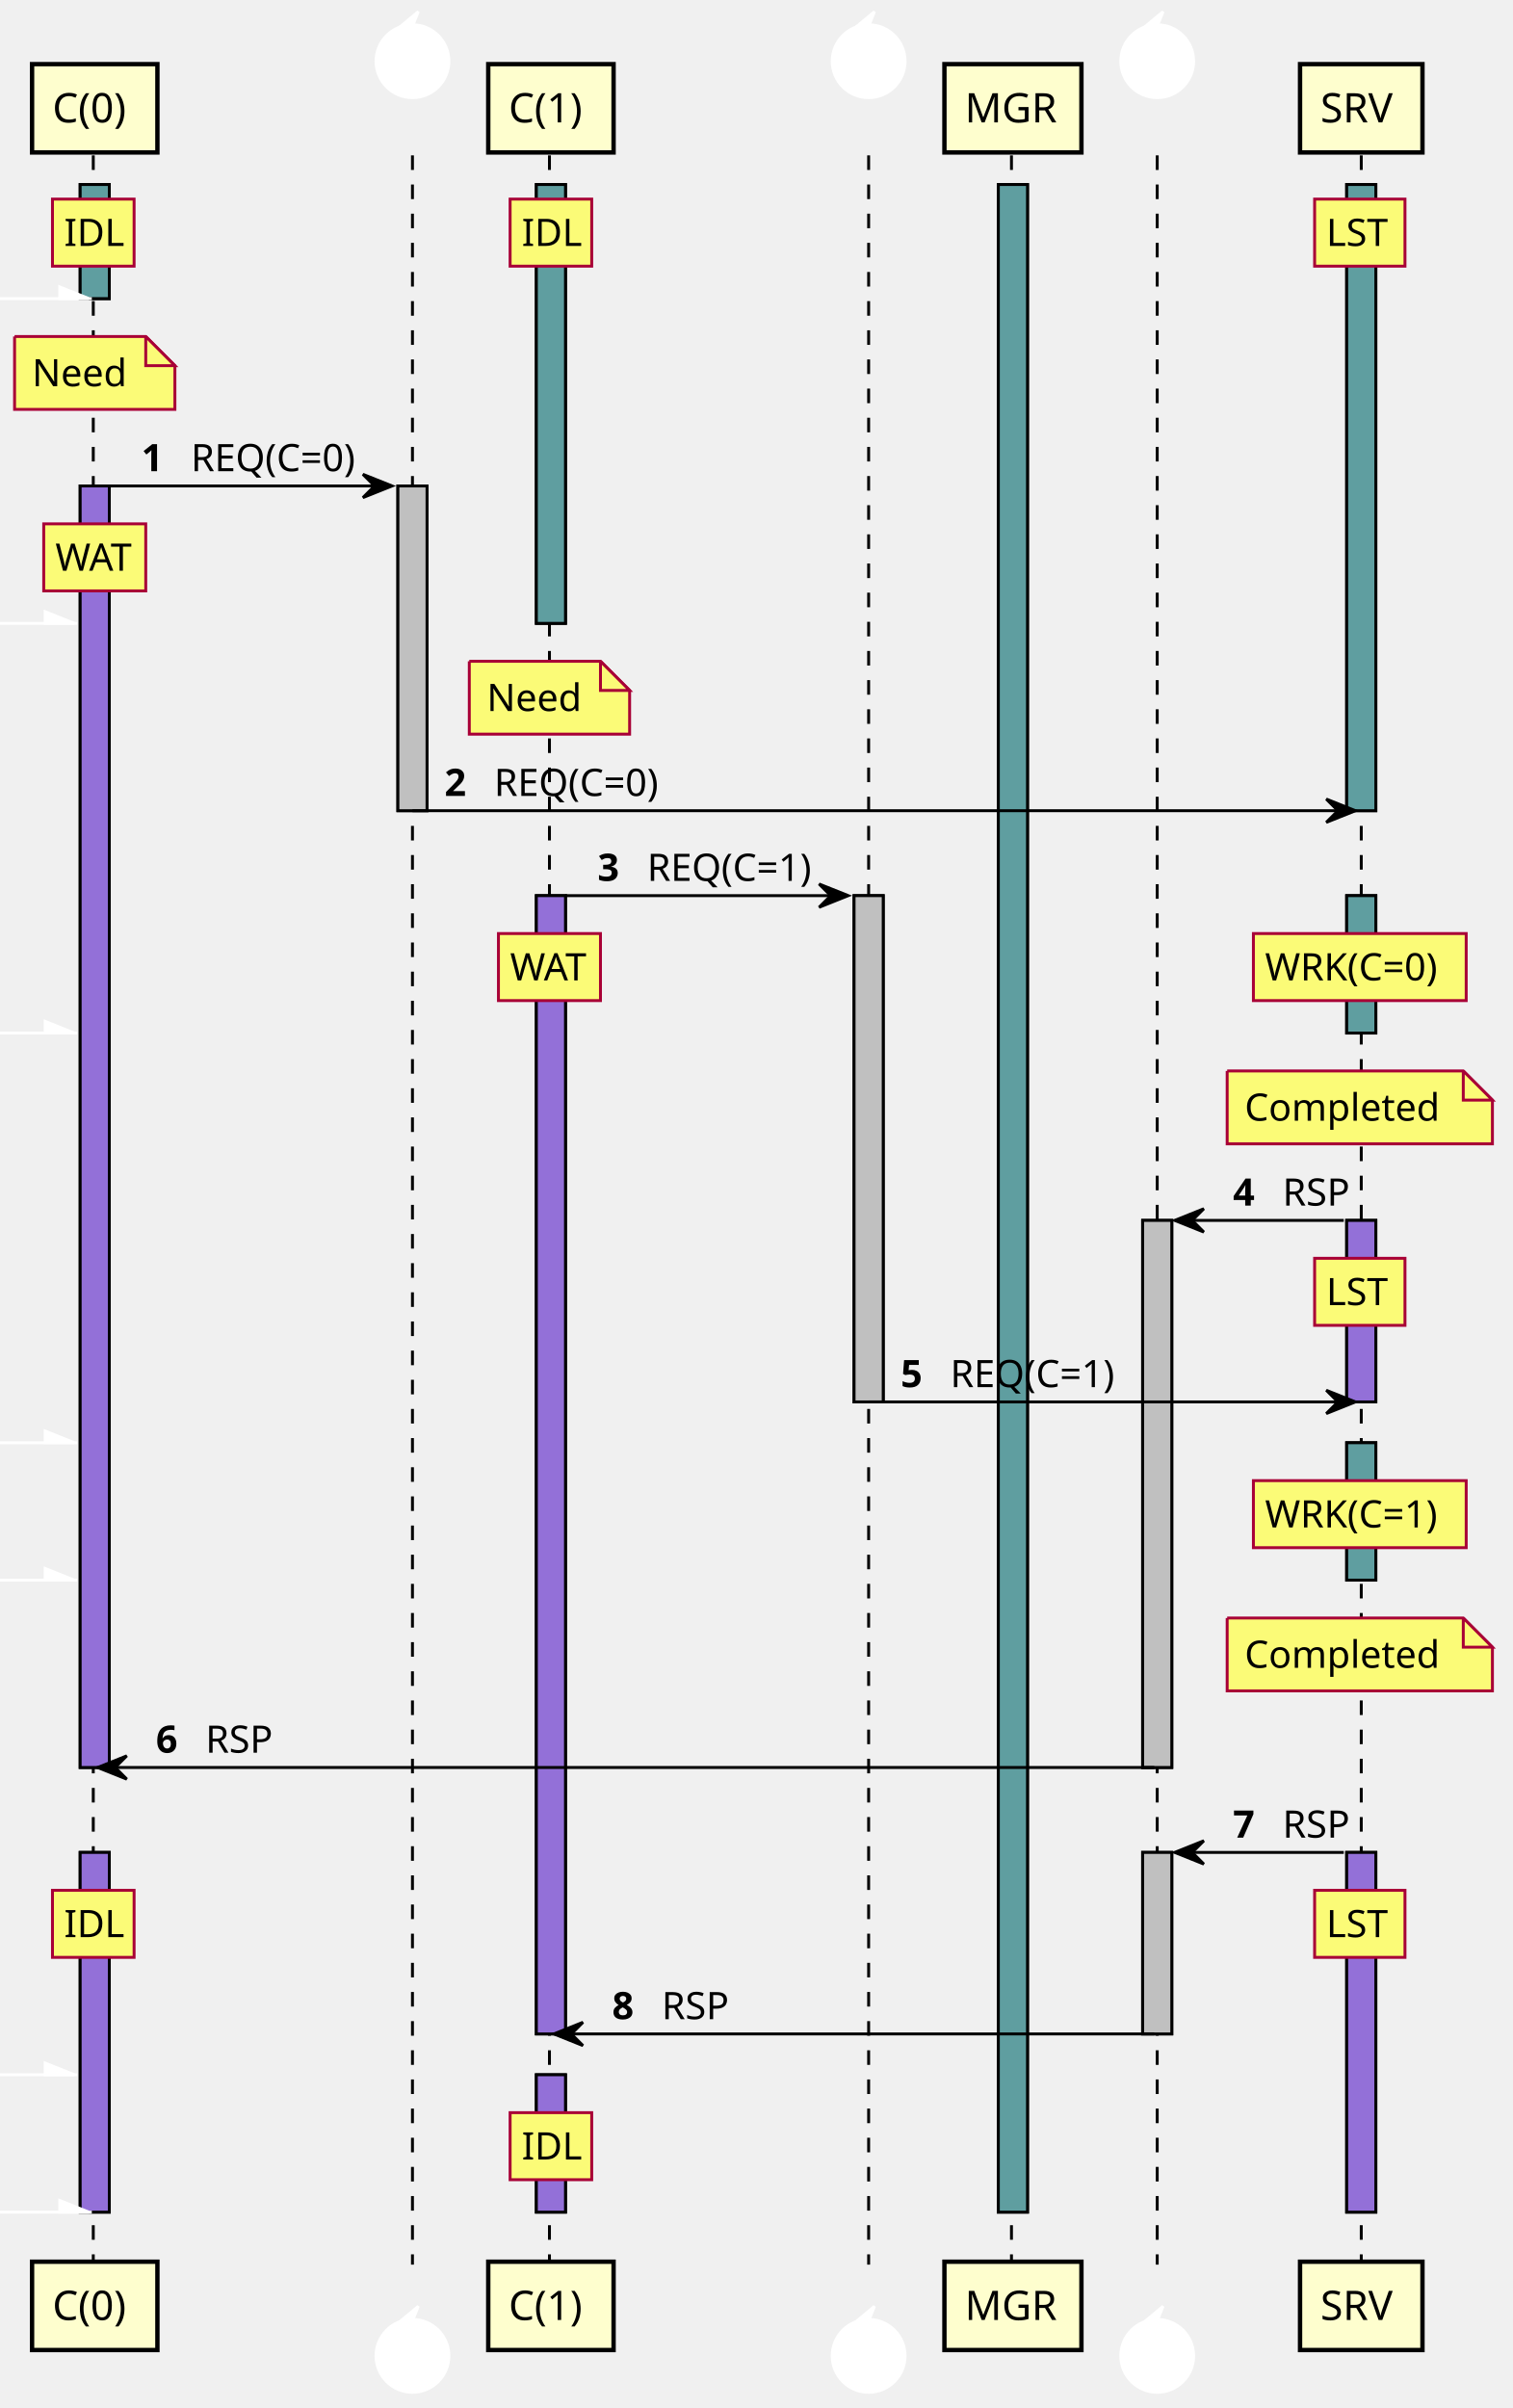
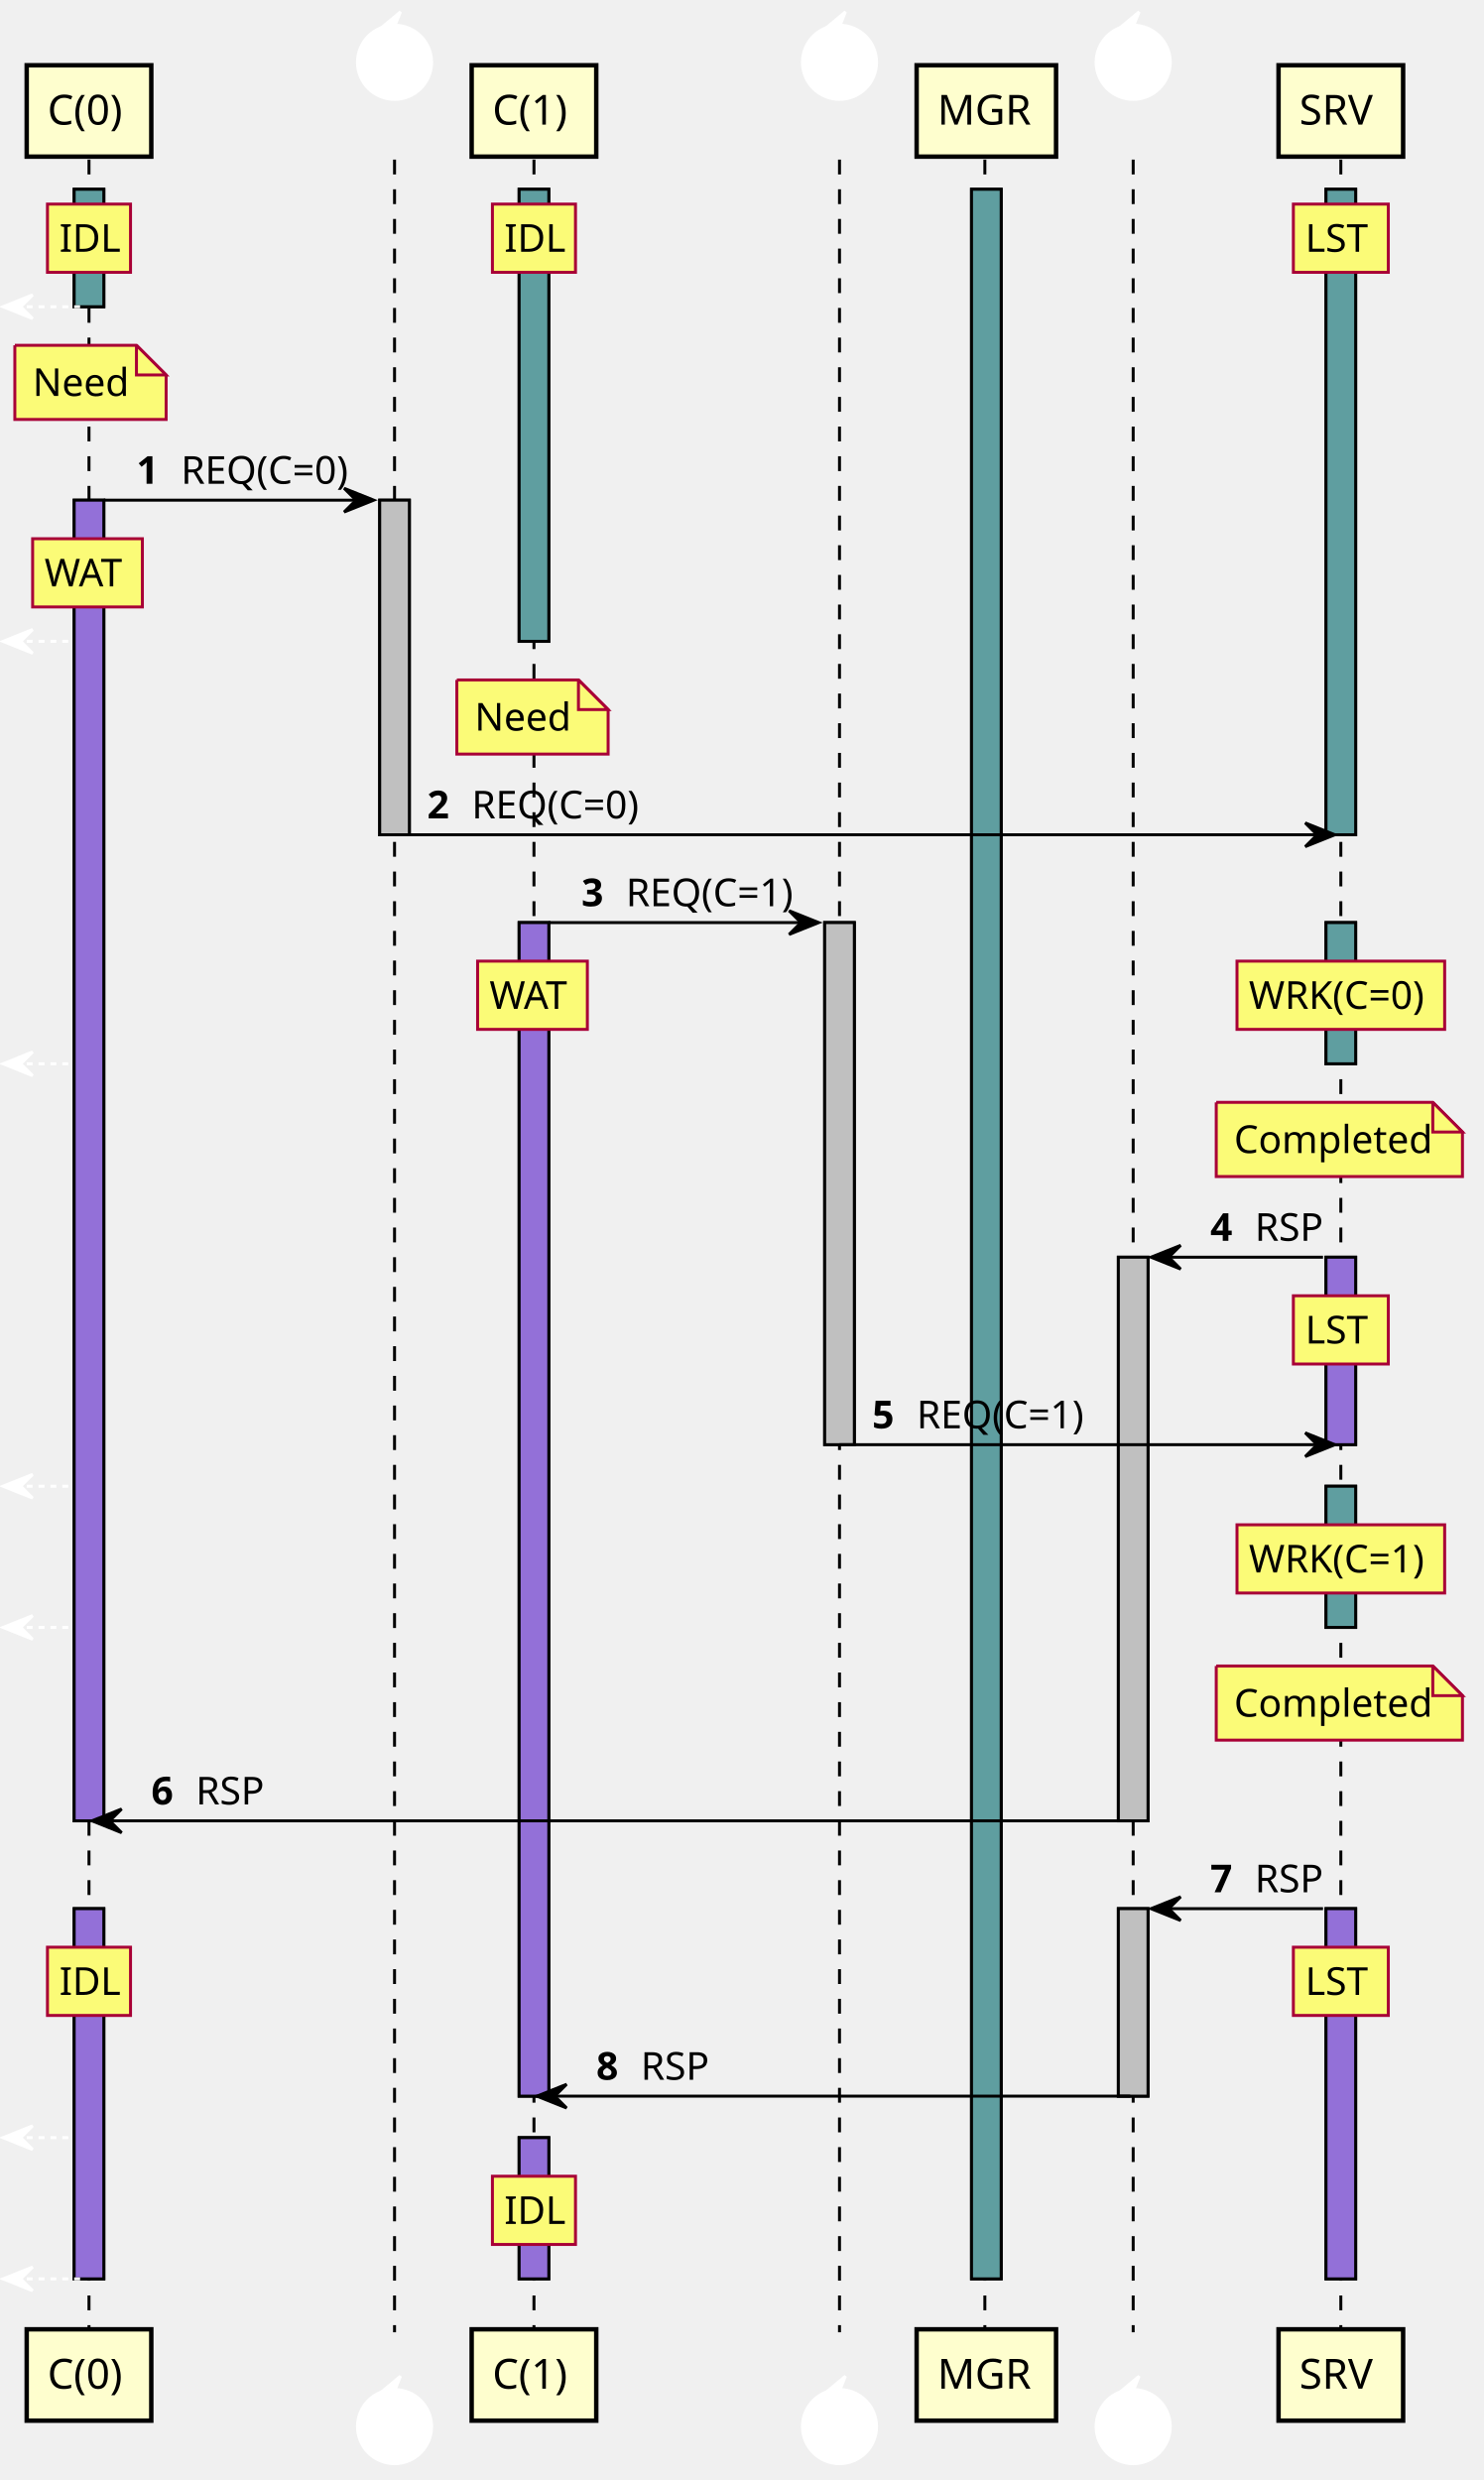
- <svg xmlns="http://www.w3.org/2000/svg" contentScriptType="application/ecmascript" contentStyleType="text/css" height="826px" preserveAspectRatio="none" style="width:519px;height:826px;" version="1.1" viewBox="0 0 519 826" width="519px" zoomAndPan="magnify">
+ <svg xmlns="http://www.w3.org/2000/svg" contentScriptType="application/ecmascript" contentStyleType="text/css" height="836px" preserveAspectRatio="none" style="width:500px;height:836px;" version="1.1" viewBox="0 0 500 836" width="500px" zoomAndPan="magnify">
  <defs />
  <g>
-     <rect fill="#5F9EA0" height="39.133" style="stroke:#000000;stroke-width:1.0;" width="10" x="27.5" y="63.297" />
-     <rect fill="#9370D8" height="439.594" style="stroke:#000000;stroke-width:1.0;" width="10" x="27.5" y="166.695" />
-     <rect fill="#9370D8" height="123.398" style="stroke:#000000;stroke-width:1.0;" width="10" x="27.5" y="635.422" />
-     <rect fill="#C0C0C0" height="111.398" style="stroke:#000000;stroke-width:1.0;" width="10" x="136.5" y="166.695" />
-     <rect fill="#5F9EA0" height="150.531" style="stroke:#000000;stroke-width:1.0;" width="10" x="184" y="63.297" />
-     <rect fill="#9370D8" height="390.461" style="stroke:#000000;stroke-width:1.0;" width="10" x="184" y="307.227" />
-     <rect fill="#9370D8" height="47.133" style="stroke:#000000;stroke-width:1.0;" width="10" x="184" y="711.688" />
-     <rect fill="#C0C0C0" height="173.664" style="stroke:#000000;stroke-width:1.0;" width="10" x="293" y="307.227" />
-     <rect fill="#5F9EA0" height="695.523" style="stroke:#000000;stroke-width:1.0;" width="10" x="342.5" y="63.297" />
-     <rect fill="#C0C0C0" height="187.664" style="stroke:#000000;stroke-width:1.0;" width="10" x="392" y="418.625" />
-     <rect fill="#C0C0C0" height="62.266" style="stroke:#000000;stroke-width:1.0;" width="10" x="392" y="635.422" />
-     <rect fill="#5F9EA0" height="214.797" style="stroke:#000000;stroke-width:1.0;" width="10" x="462" y="63.297" />
-     <rect fill="#5F9EA0" height="47.133" style="stroke:#000000;stroke-width:1.0;" width="10" x="462" y="307.227" />
-     <rect fill="#9370D8" height="62.266" style="stroke:#000000;stroke-width:1.0;" width="10" x="462" y="418.625" />
-     <rect fill="#5F9EA0" height="47.133" style="stroke:#000000;stroke-width:1.0;" width="10" x="462" y="494.891" />
-     <rect fill="#9370D8" height="123.398" style="stroke:#000000;stroke-width:1.0;" width="10" x="462" y="635.422" />
-     <line style="stroke:#000000;stroke-width:1.0;stroke-dasharray:5.0,5.0;" x1="32" x2="32" y1="53.297" y2="776.82" />
-     <line style="stroke:#000000;stroke-width:1.0;stroke-dasharray:5.0,5.0;" x1="141.5" x2="141.5" y1="53.297" y2="776.82" />
-     <line style="stroke:#000000;stroke-width:1.0;stroke-dasharray:5.0,5.0;" x1="188.5" x2="188.5" y1="53.297" y2="776.82" />
-     <line style="stroke:#000000;stroke-width:1.0;stroke-dasharray:5.0,5.0;" x1="298" x2="298" y1="53.297" y2="776.82" />
-     <line style="stroke:#000000;stroke-width:1.0;stroke-dasharray:5.0,5.0;" x1="347" x2="347" y1="53.297" y2="776.82" />
-     <line style="stroke:#000000;stroke-width:1.0;stroke-dasharray:5.0,5.0;" x1="397" x2="397" y1="53.297" y2="776.82" />
-     <line style="stroke:#000000;stroke-width:1.0;stroke-dasharray:5.0,5.0;" x1="467" x2="467" y1="53.297" y2="776.82" />
-     <rect fill="#FEFECE" height="30.297" style="stroke:#000000;stroke-width:1.5;" width="43" x="11" y="22" />
-     <text fill="#000000" font-family="sans-serif" font-size="14" lengthAdjust="spacing" textLength="29" x="18" y="41.995">C(0)</text>
-     <rect fill="#FEFECE" height="30.297" style="stroke:#000000;stroke-width:1.5;" width="43" x="11" y="775.82" />
-     <text fill="#000000" font-family="sans-serif" font-size="14" lengthAdjust="spacing" textLength="29" x="18" y="795.815">C(0)</text>
-     <text fill="#000000" font-family="sans-serif" font-size="14" lengthAdjust="spacing" textLength="0" x="140.5" y="49.995" />
-     <ellipse cx="141.5" cy="21" fill="#FFFFFF" rx="12" ry="12" style="stroke:#FFFFFF;stroke-width:2.0;" />
-     <polygon fill="#FFFFFF" points="137.5,9,143.5,4,141.5,9,143.5,14,137.5,9" style="stroke:#FFFFFF;stroke-width:1.0;" />
-     <text fill="#000000" font-family="sans-serif" font-size="14" lengthAdjust="spacing" textLength="0" x="140.5" y="788.815" />
-     <ellipse cx="141.5" cy="808.117" fill="#FFFFFF" rx="12" ry="12" style="stroke:#FFFFFF;stroke-width:2.0;" />
-     <polygon fill="#FFFFFF" points="137.5,796.117,143.5,791.117,141.5,796.117,143.5,801.117,137.5,796.117" style="stroke:#FFFFFF;stroke-width:1.0;" />
-     <rect fill="#FEFECE" height="30.297" style="stroke:#000000;stroke-width:1.5;" width="43" x="167.5" y="22" />
-     <text fill="#000000" font-family="sans-serif" font-size="14" lengthAdjust="spacing" textLength="29" x="174.5" y="41.995">C(1)</text>
-     <rect fill="#FEFECE" height="30.297" style="stroke:#000000;stroke-width:1.5;" width="43" x="167.5" y="775.82" />
-     <text fill="#000000" font-family="sans-serif" font-size="14" lengthAdjust="spacing" textLength="29" x="174.5" y="795.815">C(1)</text>
-     <text fill="#000000" font-family="sans-serif" font-size="14" lengthAdjust="spacing" textLength="0" x="297" y="49.995" />
-     <ellipse cx="298" cy="21" fill="#FFFFFF" rx="12" ry="12" style="stroke:#FFFFFF;stroke-width:2.0;" />
-     <polygon fill="#FFFFFF" points="294,9,300,4,298,9,300,14,294,9" style="stroke:#FFFFFF;stroke-width:1.0;" />
-     <text fill="#000000" font-family="sans-serif" font-size="14" lengthAdjust="spacing" textLength="0" x="297" y="788.815" />
-     <ellipse cx="298" cy="808.117" fill="#FFFFFF" rx="12" ry="12" style="stroke:#FFFFFF;stroke-width:2.0;" />
-     <polygon fill="#FFFFFF" points="294,796.117,300,791.117,298,796.117,300,801.117,294,796.117" style="stroke:#FFFFFF;stroke-width:1.0;" />
-     <rect fill="#FEFECE" height="30.297" style="stroke:#000000;stroke-width:1.5;" width="47" x="324" y="22" />
-     <text fill="#000000" font-family="sans-serif" font-size="14" lengthAdjust="spacing" textLength="33" x="331" y="41.995">MGR</text>
-     <rect fill="#FEFECE" height="30.297" style="stroke:#000000;stroke-width:1.5;" width="47" x="324" y="775.82" />
-     <text fill="#000000" font-family="sans-serif" font-size="14" lengthAdjust="spacing" textLength="33" x="331" y="795.815">MGR</text>
-     <text fill="#000000" font-family="sans-serif" font-size="14" lengthAdjust="spacing" textLength="0" x="396" y="49.995" />
-     <ellipse cx="397" cy="21" fill="#FFFFFF" rx="12" ry="12" style="stroke:#FFFFFF;stroke-width:2.0;" />
-     <polygon fill="#FFFFFF" points="393,9,399,4,397,9,399,14,393,9" style="stroke:#FFFFFF;stroke-width:1.0;" />
-     <text fill="#000000" font-family="sans-serif" font-size="14" lengthAdjust="spacing" textLength="0" x="396" y="788.815" />
-     <ellipse cx="397" cy="808.117" fill="#FFFFFF" rx="12" ry="12" style="stroke:#FFFFFF;stroke-width:2.0;" />
-     <polygon fill="#FFFFFF" points="393,796.117,399,791.117,397,796.117,399,801.117,393,796.117" style="stroke:#FFFFFF;stroke-width:1.0;" />
-     <rect fill="#FEFECE" height="30.297" style="stroke:#000000;stroke-width:1.5;" width="42" x="446" y="22" />
-     <text fill="#000000" font-family="sans-serif" font-size="14" lengthAdjust="spacing" textLength="28" x="453" y="41.995">SRV</text>
-     <rect fill="#FEFECE" height="30.297" style="stroke:#000000;stroke-width:1.5;" width="42" x="446" y="775.82" />
-     <text fill="#000000" font-family="sans-serif" font-size="14" lengthAdjust="spacing" textLength="28" x="453" y="795.815">SRV</text>
-     <rect fill="#5F9EA0" height="39.133" style="stroke:#000000;stroke-width:1.0;" width="10" x="27.5" y="63.297" />
-     <rect fill="#9370D8" height="439.594" style="stroke:#000000;stroke-width:1.0;" width="10" x="27.5" y="166.695" />
-     <rect fill="#9370D8" height="123.398" style="stroke:#000000;stroke-width:1.0;" width="10" x="27.5" y="635.422" />
-     <rect fill="#C0C0C0" height="111.398" style="stroke:#000000;stroke-width:1.0;" width="10" x="136.5" y="166.695" />
-     <rect fill="#5F9EA0" height="150.531" style="stroke:#000000;stroke-width:1.0;" width="10" x="184" y="63.297" />
-     <rect fill="#9370D8" height="390.461" style="stroke:#000000;stroke-width:1.0;" width="10" x="184" y="307.227" />
-     <rect fill="#9370D8" height="47.133" style="stroke:#000000;stroke-width:1.0;" width="10" x="184" y="711.688" />
-     <rect fill="#C0C0C0" height="173.664" style="stroke:#000000;stroke-width:1.0;" width="10" x="293" y="307.227" />
-     <rect fill="#5F9EA0" height="695.523" style="stroke:#000000;stroke-width:1.0;" width="10" x="342.5" y="63.297" />
-     <rect fill="#C0C0C0" height="187.664" style="stroke:#000000;stroke-width:1.0;" width="10" x="392" y="418.625" />
-     <rect fill="#C0C0C0" height="62.266" style="stroke:#000000;stroke-width:1.0;" width="10" x="392" y="635.422" />
-     <rect fill="#5F9EA0" height="214.797" style="stroke:#000000;stroke-width:1.0;" width="10" x="462" y="63.297" />
-     <rect fill="#5F9EA0" height="47.133" style="stroke:#000000;stroke-width:1.0;" width="10" x="462" y="307.227" />
-     <rect fill="#9370D8" height="62.266" style="stroke:#000000;stroke-width:1.0;" width="10" x="462" y="418.625" />
-     <rect fill="#5F9EA0" height="47.133" style="stroke:#000000;stroke-width:1.0;" width="10" x="462" y="494.891" />
-     <rect fill="#9370D8" height="123.398" style="stroke:#000000;stroke-width:1.0;" width="10" x="462" y="635.422" />
-     <rect fill="#FBFB77" height="23" style="stroke:#A80036;stroke-width:1.0;" width="28" x="18" y="68.297" />
-     <text fill="#000000" font-family="sans-serif" font-size="13" lengthAdjust="spacing" textLength="20" x="22" y="84.364">IDL</text>
-     <rect fill="#FBFB77" height="23" style="stroke:#A80036;stroke-width:1.0;" width="28" x="175" y="68.297" />
-     <text fill="#000000" font-family="sans-serif" font-size="13" lengthAdjust="spacing" textLength="20" x="179" y="84.364">IDL</text>
-     <rect fill="#FBFB77" height="23" style="stroke:#A80036;stroke-width:1.0;" width="31" x="451" y="68.297" />
-     <text fill="#000000" font-family="sans-serif" font-size="13" lengthAdjust="spacing" textLength="23" x="455" y="84.364">LST</text>
-     <polygon fill="#FFFFFF" points="20.5,98.43,30.5,102.43,20.5,102.43" style="stroke:#FFFFFF;stroke-width:1.0;" />
-     <line style="stroke:#FFFFFF;stroke-width:1.0;" x1="0" x2="31.5" y1="102.43" y2="102.43" />
-     <path d="M5,115.43 L5,140.43 L60,140.43 L60,125.43 L50,115.43 L5,115.43 " fill="#FBFB77" style="stroke:#A80036;stroke-width:1.0;" />
-     <path d="M50,115.43 L50,125.43 L60,125.43 L50,115.43 " fill="#FBFB77" style="stroke:#A80036;stroke-width:1.0;" />
-     <text fill="#000000" font-family="sans-serif" font-size="13" lengthAdjust="spacing" textLength="34" x="11" y="132.497">Need</text>
-     <polygon fill="#000000" points="124.5,162.695,134.5,166.695,124.5,170.695,128.5,166.695" style="stroke:#000000;stroke-width:1.0;" />
-     <line style="stroke:#000000;stroke-width:1.0;" x1="37.5" x2="130.5" y1="166.695" y2="166.695" />
-     <text fill="#000000" font-family="sans-serif" font-size="13" lengthAdjust="spacing" textLength="0" x="48.5" y="161.629" />
-     <text fill="#000000" font-family="sans-serif" font-size="13" font-weight="bold" lengthAdjust="spacing" textLength="9" x="48.5" y="161.629">1</text>
-     <text fill="#000000" font-family="sans-serif" font-size="13" lengthAdjust="spacing" textLength="0" x="61.5" y="161.629" />
-     <text fill="#000000" font-family="sans-serif" font-size="13" lengthAdjust="spacing" textLength="64" x="65.5" y="161.629">REQ(C=0)</text>
-     <rect fill="#FBFB77" height="23" style="stroke:#A80036;stroke-width:1.0;" width="35" x="15" y="179.695" />
-     <text fill="#000000" font-family="sans-serif" font-size="13" lengthAdjust="spacing" textLength="27" x="19" y="195.762">WAT</text>
-     <polygon fill="#FFFFFF" points="15.5,209.828,25.5,213.828,15.5,213.828" style="stroke:#FFFFFF;stroke-width:1.0;" />
-     <line style="stroke:#FFFFFF;stroke-width:1.0;" x1="0" x2="26.5" y1="213.828" y2="213.828" />
-     <path d="M161,226.828 L161,251.828 L216,251.828 L216,236.828 L206,226.828 L161,226.828 " fill="#FBFB77" style="stroke:#A80036;stroke-width:1.0;" />
-     <path d="M206,226.828 L206,236.828 L216,236.828 L206,226.828 " fill="#FBFB77" style="stroke:#A80036;stroke-width:1.0;" />
-     <text fill="#000000" font-family="sans-serif" font-size="13" lengthAdjust="spacing" textLength="34" x="167" y="243.895">Need</text>
-     <polygon fill="#000000" points="455,274.094,465,278.094,455,282.094,459,278.094" style="stroke:#000000;stroke-width:1.0;" />
-     <line style="stroke:#000000;stroke-width:1.0;" x1="141.5" x2="461" y1="278.094" y2="278.094" />
-     <text fill="#000000" font-family="sans-serif" font-size="13" lengthAdjust="spacing" textLength="0" x="152.5" y="273.028" />
-     <text fill="#000000" font-family="sans-serif" font-size="13" font-weight="bold" lengthAdjust="spacing" textLength="9" x="152.5" y="273.028">2</text>
-     <text fill="#000000" font-family="sans-serif" font-size="13" lengthAdjust="spacing" textLength="0" x="165.5" y="273.028" />
-     <text fill="#000000" font-family="sans-serif" font-size="13" lengthAdjust="spacing" textLength="64" x="169.5" y="273.028">REQ(C=0)</text>
-     <polygon fill="#000000" points="281,303.227,291,307.227,281,311.227,285,307.227" style="stroke:#000000;stroke-width:1.0;" />
-     <line style="stroke:#000000;stroke-width:1.0;" x1="194" x2="287" y1="307.227" y2="307.227" />
-     <text fill="#000000" font-family="sans-serif" font-size="13" lengthAdjust="spacing" textLength="0" x="205" y="302.161" />
-     <text fill="#000000" font-family="sans-serif" font-size="13" font-weight="bold" lengthAdjust="spacing" textLength="9" x="205" y="302.161">3</text>
-     <text fill="#000000" font-family="sans-serif" font-size="13" lengthAdjust="spacing" textLength="0" x="218" y="302.161" />
-     <text fill="#000000" font-family="sans-serif" font-size="13" lengthAdjust="spacing" textLength="64" x="222" y="302.161">REQ(C=1)</text>
-     <rect fill="#FBFB77" height="23" style="stroke:#A80036;stroke-width:1.0;" width="35" x="171" y="320.227" />
-     <text fill="#000000" font-family="sans-serif" font-size="13" lengthAdjust="spacing" textLength="27" x="175" y="336.293">WAT</text>
-     <rect fill="#FBFB77" height="23" style="stroke:#A80036;stroke-width:1.0;" width="73" x="430" y="320.227" />
-     <text fill="#000000" font-family="sans-serif" font-size="13" lengthAdjust="spacing" textLength="65" x="434" y="336.293">WRK(C=0)</text>
-     <polygon fill="#FFFFFF" points="15.5,350.359,25.5,354.359,15.5,354.359" style="stroke:#FFFFFF;stroke-width:1.0;" />
-     <line style="stroke:#FFFFFF;stroke-width:1.0;" x1="0" x2="26.5" y1="354.359" y2="354.359" />
-     <path d="M421,367.359 L421,392.359 L512,392.359 L512,377.359 L502,367.359 L421,367.359 " fill="#FBFB77" style="stroke:#A80036;stroke-width:1.0;" />
-     <path d="M502,367.359 L502,377.359 L512,377.359 L502,367.359 " fill="#FBFB77" style="stroke:#A80036;stroke-width:1.0;" />
-     <text fill="#000000" font-family="sans-serif" font-size="13" lengthAdjust="spacing" textLength="70" x="427" y="384.426">Completed</text>
-     <polygon fill="#000000" points="413,414.625,403,418.625,413,422.625,409,418.625" style="stroke:#000000;stroke-width:1.0;" />
-     <line style="stroke:#000000;stroke-width:1.0;" x1="407" x2="461" y1="418.625" y2="418.625" />
-     <text fill="#000000" font-family="sans-serif" font-size="13" lengthAdjust="spacing" textLength="0" x="423" y="413.559" />
-     <text fill="#000000" font-family="sans-serif" font-size="13" font-weight="bold" lengthAdjust="spacing" textLength="9" x="423" y="413.559">4</text>
-     <text fill="#000000" font-family="sans-serif" font-size="13" lengthAdjust="spacing" textLength="0" x="436" y="413.559" />
-     <text fill="#000000" font-family="sans-serif" font-size="13" lengthAdjust="spacing" textLength="25" x="440" y="413.559">RSP</text>
-     <rect fill="#FBFB77" height="23" style="stroke:#A80036;stroke-width:1.0;" width="31" x="451" y="431.625" />
-     <text fill="#000000" font-family="sans-serif" font-size="13" lengthAdjust="spacing" textLength="23" x="455" y="447.692">LST</text>
-     <polygon fill="#000000" points="455,476.891,465,480.891,455,484.891,459,480.891" style="stroke:#000000;stroke-width:1.0;" />
-     <line style="stroke:#000000;stroke-width:1.0;" x1="298" x2="461" y1="480.891" y2="480.891" />
-     <text fill="#000000" font-family="sans-serif" font-size="13" lengthAdjust="spacing" textLength="0" x="309" y="475.825" />
-     <text fill="#000000" font-family="sans-serif" font-size="13" font-weight="bold" lengthAdjust="spacing" textLength="9" x="309" y="475.825">5</text>
-     <text fill="#000000" font-family="sans-serif" font-size="13" lengthAdjust="spacing" textLength="0" x="322" y="475.825" />
-     <text fill="#000000" font-family="sans-serif" font-size="13" lengthAdjust="spacing" textLength="64" x="326" y="475.825">REQ(C=1)</text>
-     <polygon fill="#FFFFFF" points="15.5,490.891,25.5,494.891,15.5,494.891" style="stroke:#FFFFFF;stroke-width:1.0;" />
-     <line style="stroke:#FFFFFF;stroke-width:1.0;" x1="0" x2="26.5" y1="494.891" y2="494.891" />
-     <rect fill="#FBFB77" height="23" style="stroke:#A80036;stroke-width:1.0;" width="73" x="430" y="507.891" />
-     <text fill="#000000" font-family="sans-serif" font-size="13" lengthAdjust="spacing" textLength="65" x="434" y="523.957">WRK(C=1)</text>
-     <polygon fill="#FFFFFF" points="15.5,538.023,25.5,542.023,15.5,542.023" style="stroke:#FFFFFF;stroke-width:1.0;" />
-     <line style="stroke:#FFFFFF;stroke-width:1.0;" x1="0" x2="26.5" y1="542.023" y2="542.023" />
-     <path d="M421,555.023 L421,580.023 L512,580.023 L512,565.023 L502,555.023 L421,555.023 " fill="#FBFB77" style="stroke:#A80036;stroke-width:1.0;" />
-     <path d="M502,555.023 L502,565.023 L512,565.023 L502,555.023 " fill="#FBFB77" style="stroke:#A80036;stroke-width:1.0;" />
-     <text fill="#000000" font-family="sans-serif" font-size="13" lengthAdjust="spacing" textLength="70" x="427" y="572.09">Completed</text>
-     <polygon fill="#000000" points="43.5,602.289,33.5,606.289,43.5,610.289,39.5,606.289" style="stroke:#000000;stroke-width:1.0;" />
-     <line style="stroke:#000000;stroke-width:1.0;" x1="37.5" x2="396" y1="606.289" y2="606.289" />
-     <text fill="#000000" font-family="sans-serif" font-size="13" lengthAdjust="spacing" textLength="0" x="53.5" y="601.223" />
-     <text fill="#000000" font-family="sans-serif" font-size="13" font-weight="bold" lengthAdjust="spacing" textLength="9" x="53.5" y="601.223">6</text>
-     <text fill="#000000" font-family="sans-serif" font-size="13" lengthAdjust="spacing" textLength="0" x="66.5" y="601.223" />
-     <text fill="#000000" font-family="sans-serif" font-size="13" lengthAdjust="spacing" textLength="25" x="70.5" y="601.223">RSP</text>
-     <polygon fill="#000000" points="413,631.422,403,635.422,413,639.422,409,635.422" style="stroke:#000000;stroke-width:1.0;" />
-     <line style="stroke:#000000;stroke-width:1.0;" x1="407" x2="461" y1="635.422" y2="635.422" />
-     <text fill="#000000" font-family="sans-serif" font-size="13" lengthAdjust="spacing" textLength="0" x="423" y="630.356" />
-     <text fill="#000000" font-family="sans-serif" font-size="13" font-weight="bold" lengthAdjust="spacing" textLength="9" x="423" y="630.356">7</text>
-     <text fill="#000000" font-family="sans-serif" font-size="13" lengthAdjust="spacing" textLength="0" x="436" y="630.356" />
-     <text fill="#000000" font-family="sans-serif" font-size="13" lengthAdjust="spacing" textLength="25" x="440" y="630.356">RSP</text>
-     <rect fill="#FBFB77" height="23" style="stroke:#A80036;stroke-width:1.0;" width="31" x="451" y="648.422" />
-     <text fill="#000000" font-family="sans-serif" font-size="13" lengthAdjust="spacing" textLength="23" x="455" y="664.489">LST</text>
-     <rect fill="#FBFB77" height="23" style="stroke:#A80036;stroke-width:1.0;" width="28" x="18" y="648.422" />
-     <text fill="#000000" font-family="sans-serif" font-size="13" lengthAdjust="spacing" textLength="20" x="22" y="664.489">IDL</text>
-     <polygon fill="#000000" points="200,693.688,190,697.688,200,701.688,196,697.688" style="stroke:#000000;stroke-width:1.0;" />
-     <line style="stroke:#000000;stroke-width:1.0;" x1="194" x2="396" y1="697.688" y2="697.688" />
-     <text fill="#000000" font-family="sans-serif" font-size="13" lengthAdjust="spacing" textLength="0" x="210" y="692.622" />
-     <text fill="#000000" font-family="sans-serif" font-size="13" font-weight="bold" lengthAdjust="spacing" textLength="9" x="210" y="692.622">8</text>
-     <text fill="#000000" font-family="sans-serif" font-size="13" lengthAdjust="spacing" textLength="0" x="223" y="692.622" />
-     <text fill="#000000" font-family="sans-serif" font-size="13" lengthAdjust="spacing" textLength="25" x="227" y="692.622">RSP</text>
-     <polygon fill="#FFFFFF" points="15.5,707.688,25.5,711.688,15.5,711.688" style="stroke:#FFFFFF;stroke-width:1.0;" />
-     <line style="stroke:#FFFFFF;stroke-width:1.0;" x1="0" x2="26.5" y1="711.688" y2="711.688" />
-     <rect fill="#FBFB77" height="23" style="stroke:#A80036;stroke-width:1.0;" width="28" x="175" y="724.688" />
-     <text fill="#000000" font-family="sans-serif" font-size="13" lengthAdjust="spacing" textLength="20" x="179" y="740.754">IDL</text>
-     <polygon fill="#FFFFFF" points="20.5,754.82,30.5,758.82,20.5,758.82" style="stroke:#FFFFFF;stroke-width:1.0;" />
-     <line style="stroke:#FFFFFF;stroke-width:1.0;" x1="0" x2="31.5" y1="758.82" y2="758.82" />
+     <rect fill="#5F9EA0" height="39.6" style="stroke:#000000;stroke-width:1.0;" width="10" x="25" y="63.8" />
+     <rect fill="#9370D8" height="445.2" style="stroke:#000000;stroke-width:1.0;" width="10" x="25" y="168.6" />
+     <rect fill="#9370D8" height="124.8" style="stroke:#000000;stroke-width:1.0;" width="10" x="25" y="643.4" />
+     <rect fill="#C0C0C0" height="112.8" style="stroke:#000000;stroke-width:1.0;" width="10" x="128" y="168.6" />
+     <rect fill="#5F9EA0" height="152.4" style="stroke:#000000;stroke-width:1.0;" width="10" x="175" y="63.8" />
+     <rect fill="#9370D8" height="395.6" style="stroke:#000000;stroke-width:1.0;" width="10" x="175" y="311" />
+     <rect fill="#9370D8" height="47.6" style="stroke:#000000;stroke-width:1.0;" width="10" x="175" y="720.6" />
+     <rect fill="#C0C0C0" height="176" style="stroke:#000000;stroke-width:1.0;" width="10" x="278" y="311" />
+     <rect fill="#5F9EA0" height="704.4" style="stroke:#000000;stroke-width:1.0;" width="10" x="327.5" y="63.8" />
+     <rect fill="#C0C0C0" height="190" style="stroke:#000000;stroke-width:1.0;" width="10" x="377" y="423.8" />
+     <rect fill="#C0C0C0" height="63.2" style="stroke:#000000;stroke-width:1.0;" width="10" x="377" y="643.4" />
+     <rect fill="#5F9EA0" height="217.6" style="stroke:#000000;stroke-width:1.0;" width="10" x="447" y="63.8" />
+     <rect fill="#5F9EA0" height="47.6" style="stroke:#000000;stroke-width:1.0;" width="10" x="447" y="311" />
+     <rect fill="#9370D8" height="63.2" style="stroke:#000000;stroke-width:1.0;" width="10" x="447" y="423.8" />
+     <rect fill="#5F9EA0" height="47.6" style="stroke:#000000;stroke-width:1.0;" width="10" x="447" y="501" />
+     <rect fill="#9370D8" height="124.8" style="stroke:#000000;stroke-width:1.0;" width="10" x="447" y="643.4" />
+     <line style="stroke:#000000;stroke-width:1.0;stroke-dasharray:5.0,5.0;" x1="30" x2="30" y1="53.8" y2="786.2" />
+     <line style="stroke:#000000;stroke-width:1.0;stroke-dasharray:5.0,5.0;" x1="133" x2="133" y1="53.8" y2="786.2" />
+     <line style="stroke:#000000;stroke-width:1.0;stroke-dasharray:5.0,5.0;" x1="180" x2="180" y1="53.8" y2="786.2" />
+     <line style="stroke:#000000;stroke-width:1.0;stroke-dasharray:5.0,5.0;" x1="283" x2="283" y1="53.8" y2="786.2" />
+     <line style="stroke:#000000;stroke-width:1.0;stroke-dasharray:5.0,5.0;" x1="332" x2="332" y1="53.8" y2="786.2" />
+     <line style="stroke:#000000;stroke-width:1.0;stroke-dasharray:5.0,5.0;" x1="382" x2="382" y1="53.8" y2="786.2" />
+     <line style="stroke:#000000;stroke-width:1.0;stroke-dasharray:5.0,5.0;" x1="452" x2="452" y1="53.8" y2="786.2" />
+     <rect fill="#FEFECE" height="30.8" style="stroke:#000000;stroke-width:1.5;" width="42" x="9" y="22" />
+     <text fill="#000000" font-family="sans-serif" font-size="14" lengthAdjust="spacing" textLength="28" x="16" y="42.006">C(0)</text>
+     <rect fill="#FEFECE" height="30.8" style="stroke:#000000;stroke-width:1.5;" width="42" x="9" y="785.2" />
+     <text fill="#000000" font-family="sans-serif" font-size="14" lengthAdjust="spacing" textLength="28" x="16" y="805.206">C(0)</text>
+     <text fill="#000000" font-family="sans-serif" font-size="14" lengthAdjust="spacing" textLength="0" x="132" y="50.006" />
+     <ellipse cx="133" cy="21" fill="#FFFFFF" rx="12" ry="12" style="stroke:#FFFFFF;stroke-width:2.0;" />
+     <polygon fill="#FFFFFF" points="129,9,135,4,133,9,135,14,129,9" style="stroke:#FFFFFF;stroke-width:1.0;" />
+     <text fill="#000000" font-family="sans-serif" font-size="14" lengthAdjust="spacing" textLength="0" x="132" y="798.206" />
+     <ellipse cx="133" cy="818" fill="#FFFFFF" rx="12" ry="12" style="stroke:#FFFFFF;stroke-width:2.0;" />
+     <polygon fill="#FFFFFF" points="129,806,135,801,133,806,135,811,129,806" style="stroke:#FFFFFF;stroke-width:1.0;" />
+     <rect fill="#FEFECE" height="30.8" style="stroke:#000000;stroke-width:1.5;" width="42" x="159" y="22" />
+     <text fill="#000000" font-family="sans-serif" font-size="14" lengthAdjust="spacing" textLength="28" x="166" y="42.006">C(1)</text>
+     <rect fill="#FEFECE" height="30.8" style="stroke:#000000;stroke-width:1.5;" width="42" x="159" y="785.2" />
+     <text fill="#000000" font-family="sans-serif" font-size="14" lengthAdjust="spacing" textLength="28" x="166" y="805.206">C(1)</text>
+     <text fill="#000000" font-family="sans-serif" font-size="14" lengthAdjust="spacing" textLength="0" x="282" y="50.006" />
+     <ellipse cx="283" cy="21" fill="#FFFFFF" rx="12" ry="12" style="stroke:#FFFFFF;stroke-width:2.0;" />
+     <polygon fill="#FFFFFF" points="279,9,285,4,283,9,285,14,279,9" style="stroke:#FFFFFF;stroke-width:1.0;" />
+     <text fill="#000000" font-family="sans-serif" font-size="14" lengthAdjust="spacing" textLength="0" x="282" y="798.206" />
+     <ellipse cx="283" cy="818" fill="#FFFFFF" rx="12" ry="12" style="stroke:#FFFFFF;stroke-width:2.0;" />
+     <polygon fill="#FFFFFF" points="279,806,285,801,283,806,285,811,279,806" style="stroke:#FFFFFF;stroke-width:1.0;" />
+     <rect fill="#FEFECE" height="30.8" style="stroke:#000000;stroke-width:1.5;" width="47" x="309" y="22" />
+     <text fill="#000000" font-family="sans-serif" font-size="14" lengthAdjust="spacing" textLength="33" x="316" y="42.006">MGR</text>
+     <rect fill="#FEFECE" height="30.8" style="stroke:#000000;stroke-width:1.5;" width="47" x="309" y="785.2" />
+     <text fill="#000000" font-family="sans-serif" font-size="14" lengthAdjust="spacing" textLength="33" x="316" y="805.206">MGR</text>
+     <text fill="#000000" font-family="sans-serif" font-size="14" lengthAdjust="spacing" textLength="0" x="381" y="50.006" />
+     <ellipse cx="382" cy="21" fill="#FFFFFF" rx="12" ry="12" style="stroke:#FFFFFF;stroke-width:2.0;" />
+     <polygon fill="#FFFFFF" points="378,9,384,4,382,9,384,14,378,9" style="stroke:#FFFFFF;stroke-width:1.0;" />
+     <text fill="#000000" font-family="sans-serif" font-size="14" lengthAdjust="spacing" textLength="0" x="381" y="798.206" />
+     <ellipse cx="382" cy="818" fill="#FFFFFF" rx="12" ry="12" style="stroke:#FFFFFF;stroke-width:2.0;" />
+     <polygon fill="#FFFFFF" points="378,806,384,801,382,806,384,811,378,806" style="stroke:#FFFFFF;stroke-width:1.0;" />
+     <rect fill="#FEFECE" height="30.8" style="stroke:#000000;stroke-width:1.5;" width="42" x="431" y="22" />
+     <text fill="#000000" font-family="sans-serif" font-size="14" lengthAdjust="spacing" textLength="28" x="438" y="42.006">SRV</text>
+     <rect fill="#FEFECE" height="30.8" style="stroke:#000000;stroke-width:1.5;" width="42" x="431" y="785.2" />
+     <text fill="#000000" font-family="sans-serif" font-size="14" lengthAdjust="spacing" textLength="28" x="438" y="805.206">SRV</text>
+     <rect fill="#5F9EA0" height="39.6" style="stroke:#000000;stroke-width:1.0;" width="10" x="25" y="63.8" />
+     <rect fill="#9370D8" height="445.2" style="stroke:#000000;stroke-width:1.0;" width="10" x="25" y="168.6" />
+     <rect fill="#9370D8" height="124.8" style="stroke:#000000;stroke-width:1.0;" width="10" x="25" y="643.4" />
+     <rect fill="#C0C0C0" height="112.8" style="stroke:#000000;stroke-width:1.0;" width="10" x="128" y="168.6" />
+     <rect fill="#5F9EA0" height="152.4" style="stroke:#000000;stroke-width:1.0;" width="10" x="175" y="63.8" />
+     <rect fill="#9370D8" height="395.6" style="stroke:#000000;stroke-width:1.0;" width="10" x="175" y="311" />
+     <rect fill="#9370D8" height="47.6" style="stroke:#000000;stroke-width:1.0;" width="10" x="175" y="720.6" />
+     <rect fill="#C0C0C0" height="176" style="stroke:#000000;stroke-width:1.0;" width="10" x="278" y="311" />
+     <rect fill="#5F9EA0" height="704.4" style="stroke:#000000;stroke-width:1.0;" width="10" x="327.5" y="63.8" />
+     <rect fill="#C0C0C0" height="190" style="stroke:#000000;stroke-width:1.0;" width="10" x="377" y="423.8" />
+     <rect fill="#C0C0C0" height="63.2" style="stroke:#000000;stroke-width:1.0;" width="10" x="377" y="643.4" />
+     <rect fill="#5F9EA0" height="217.6" style="stroke:#000000;stroke-width:1.0;" width="10" x="447" y="63.8" />
+     <rect fill="#5F9EA0" height="47.6" style="stroke:#000000;stroke-width:1.0;" width="10" x="447" y="311" />
+     <rect fill="#9370D8" height="63.2" style="stroke:#000000;stroke-width:1.0;" width="10" x="447" y="423.8" />
+     <rect fill="#5F9EA0" height="47.6" style="stroke:#000000;stroke-width:1.0;" width="10" x="447" y="501" />
+     <rect fill="#9370D8" height="124.8" style="stroke:#000000;stroke-width:1.0;" width="10" x="447" y="643.4" />
+     <rect fill="#FBFB77" height="23" style="stroke:#A80036;stroke-width:1.0;" width="28" x="16" y="68.8" />
+     <text fill="#000000" font-family="sans-serif" font-size="13" lengthAdjust="spacing" textLength="20" x="20" y="84.877">IDL</text>
+     <rect fill="#FBFB77" height="23" style="stroke:#A80036;stroke-width:1.0;" width="28" x="166" y="68.8" />
+     <text fill="#000000" font-family="sans-serif" font-size="13" lengthAdjust="spacing" textLength="20" x="170" y="84.877">IDL</text>
+     <rect fill="#FBFB77" height="23" style="stroke:#A80036;stroke-width:1.0;" width="32" x="436" y="68.8" />
+     <text fill="#000000" font-family="sans-serif" font-size="13" lengthAdjust="spacing" textLength="24" x="440" y="84.877">LST</text>
+     <polygon fill="#FFFFFF" points="11,99.4,1,103.4,11,107.4,7,103.4" style="stroke:#FFFFFF;stroke-width:1.0;" />
+     <line style="stroke:#FFFFFF;stroke-width:1.0;stroke-dasharray:2.0,2.0;" x1="5" x2="29" y1="103.4" y2="103.4" />
+     <path d="M5,116.4 L5,141.4 L56,141.4 L56,126.4 L46,116.4 L5,116.4 " fill="#FBFB77" style="stroke:#A80036;stroke-width:1.0;" />
+     <path d="M46,116.4 L46,126.4 L56,126.4 L46,116.4 " fill="#FBFB77" style="stroke:#A80036;stroke-width:1.0;" />
+     <text fill="#000000" font-family="sans-serif" font-size="13" lengthAdjust="spacing" textLength="30" x="11" y="133.477">Need</text>
+     <polygon fill="#000000" points="116,164.6,126,168.6,116,172.6,120,168.6" style="stroke:#000000;stroke-width:1.0;" />
+     <line style="stroke:#000000;stroke-width:1.0;" x1="35" x2="122" y1="168.6" y2="168.6" />
+     <text fill="#000000" font-family="sans-serif" font-size="13" lengthAdjust="spacing" textLength="0" x="46" y="163.077" />
+     <text fill="#000000" font-family="sans-serif" font-size="13" font-weight="bold" lengthAdjust="spacing" textLength="7" x="46" y="163.077">1</text>
+     <text fill="#000000" font-family="sans-serif" font-size="13" lengthAdjust="spacing" textLength="0" x="57" y="163.077" />
+     <text fill="#000000" font-family="sans-serif" font-size="13" lengthAdjust="spacing" textLength="60" x="61" y="163.077">REQ(C=0)</text>
+     <rect fill="#FBFB77" height="23" style="stroke:#A80036;stroke-width:1.0;" width="37" x="11" y="181.6" />
+     <text fill="#000000" font-family="sans-serif" font-size="13" lengthAdjust="spacing" textLength="29" x="15" y="197.677">WAT</text>
+     <polygon fill="#FFFFFF" points="11,212.2,1,216.2,11,220.2,7,216.2" style="stroke:#FFFFFF;stroke-width:1.0;" />
+     <line style="stroke:#FFFFFF;stroke-width:1.0;stroke-dasharray:2.0,2.0;" x1="5" x2="24" y1="216.2" y2="216.2" />
+     <path d="M154,229.2 L154,254.2 L205,254.2 L205,239.2 L195,229.2 L154,229.2 " fill="#FBFB77" style="stroke:#A80036;stroke-width:1.0;" />
+     <path d="M195,229.2 L195,239.2 L205,239.2 L195,229.2 " fill="#FBFB77" style="stroke:#A80036;stroke-width:1.0;" />
+     <text fill="#000000" font-family="sans-serif" font-size="13" lengthAdjust="spacing" textLength="30" x="160" y="246.277">Need</text>
+     <polygon fill="#000000" points="440,277.4,450,281.4,440,285.4,444,281.4" style="stroke:#000000;stroke-width:1.0;" />
+     <line style="stroke:#000000;stroke-width:1.0;" x1="133" x2="446" y1="281.4" y2="281.4" />
+     <text fill="#000000" font-family="sans-serif" font-size="13" lengthAdjust="spacing" textLength="0" x="144" y="275.877" />
+     <text fill="#000000" font-family="sans-serif" font-size="13" font-weight="bold" lengthAdjust="spacing" textLength="7" x="144" y="275.877">2</text>
+     <text fill="#000000" font-family="sans-serif" font-size="13" lengthAdjust="spacing" textLength="0" x="155" y="275.877" />
+     <text fill="#000000" font-family="sans-serif" font-size="13" lengthAdjust="spacing" textLength="60" x="159" y="275.877">REQ(C=0)</text>
+     <polygon fill="#000000" points="266,307,276,311,266,315,270,311" style="stroke:#000000;stroke-width:1.0;" />
+     <line style="stroke:#000000;stroke-width:1.0;" x1="185" x2="272" y1="311" y2="311" />
+     <text fill="#000000" font-family="sans-serif" font-size="13" lengthAdjust="spacing" textLength="0" x="196" y="305.477" />
+     <text fill="#000000" font-family="sans-serif" font-size="13" font-weight="bold" lengthAdjust="spacing" textLength="7" x="196" y="305.477">3</text>
+     <text fill="#000000" font-family="sans-serif" font-size="13" lengthAdjust="spacing" textLength="0" x="207" y="305.477" />
+     <text fill="#000000" font-family="sans-serif" font-size="13" lengthAdjust="spacing" textLength="60" x="211" y="305.477">REQ(C=1)</text>
+     <rect fill="#FBFB77" height="23" style="stroke:#A80036;stroke-width:1.0;" width="37" x="161" y="324" />
+     <text fill="#000000" font-family="sans-serif" font-size="13" lengthAdjust="spacing" textLength="29" x="165" y="340.077">WAT</text>
+     <rect fill="#FBFB77" height="23" style="stroke:#A80036;stroke-width:1.0;" width="70" x="417" y="324" />
+     <text fill="#000000" font-family="sans-serif" font-size="13" lengthAdjust="spacing" textLength="62" x="421" y="340.077">WRK(C=0)</text>
+     <polygon fill="#FFFFFF" points="11,354.6,1,358.6,11,362.6,7,358.6" style="stroke:#FFFFFF;stroke-width:1.0;" />
+     <line style="stroke:#FFFFFF;stroke-width:1.0;stroke-dasharray:2.0,2.0;" x1="5" x2="24" y1="358.6" y2="358.6" />
+     <path d="M410,371.6 L410,396.6 L493,396.6 L493,381.6 L483,371.6 L410,371.6 " fill="#FBFB77" style="stroke:#A80036;stroke-width:1.0;" />
+     <path d="M483,371.6 L483,381.6 L493,381.6 L483,371.6 " fill="#FBFB77" style="stroke:#A80036;stroke-width:1.0;" />
+     <text fill="#000000" font-family="sans-serif" font-size="13" lengthAdjust="spacing" textLength="62" x="416" y="388.677">Completed</text>
+     <polygon fill="#000000" points="398,419.8,388,423.8,398,427.8,394,423.8" style="stroke:#000000;stroke-width:1.0;" />
+     <line style="stroke:#000000;stroke-width:1.0;" x1="392" x2="446" y1="423.8" y2="423.8" />
+     <text fill="#000000" font-family="sans-serif" font-size="13" lengthAdjust="spacing" textLength="0" x="408" y="418.277" />
+     <text fill="#000000" font-family="sans-serif" font-size="13" font-weight="bold" lengthAdjust="spacing" textLength="7" x="408" y="418.277">4</text>
+     <text fill="#000000" font-family="sans-serif" font-size="13" lengthAdjust="spacing" textLength="0" x="419" y="418.277" />
+     <text fill="#000000" font-family="sans-serif" font-size="13" lengthAdjust="spacing" textLength="27" x="423" y="418.277">RSP</text>
+     <rect fill="#FBFB77" height="23" style="stroke:#A80036;stroke-width:1.0;" width="32" x="436" y="436.8" />
+     <text fill="#000000" font-family="sans-serif" font-size="13" lengthAdjust="spacing" textLength="24" x="440" y="452.877">LST</text>
+     <polygon fill="#000000" points="440,483,450,487,440,491,444,487" style="stroke:#000000;stroke-width:1.0;" />
+     <line style="stroke:#000000;stroke-width:1.0;" x1="283" x2="446" y1="487" y2="487" />
+     <text fill="#000000" font-family="sans-serif" font-size="13" lengthAdjust="spacing" textLength="0" x="294" y="481.477" />
+     <text fill="#000000" font-family="sans-serif" font-size="13" font-weight="bold" lengthAdjust="spacing" textLength="7" x="294" y="481.477">5</text>
+     <text fill="#000000" font-family="sans-serif" font-size="13" lengthAdjust="spacing" textLength="0" x="305" y="481.477" />
+     <text fill="#000000" font-family="sans-serif" font-size="13" lengthAdjust="spacing" textLength="60" x="309" y="481.477">REQ(C=1)</text>
+     <polygon fill="#FFFFFF" points="11,497,1,501,11,505,7,501" style="stroke:#FFFFFF;stroke-width:1.0;" />
+     <line style="stroke:#FFFFFF;stroke-width:1.0;stroke-dasharray:2.0,2.0;" x1="5" x2="24" y1="501" y2="501" />
+     <rect fill="#FBFB77" height="23" style="stroke:#A80036;stroke-width:1.0;" width="70" x="417" y="514" />
+     <text fill="#000000" font-family="sans-serif" font-size="13" lengthAdjust="spacing" textLength="62" x="421" y="530.077">WRK(C=1)</text>
+     <polygon fill="#FFFFFF" points="11,544.6,1,548.6,11,552.6,7,548.6" style="stroke:#FFFFFF;stroke-width:1.0;" />
+     <line style="stroke:#FFFFFF;stroke-width:1.0;stroke-dasharray:2.0,2.0;" x1="5" x2="24" y1="548.6" y2="548.6" />
+     <path d="M410,561.6 L410,586.6 L493,586.6 L493,571.6 L483,561.6 L410,561.6 " fill="#FBFB77" style="stroke:#A80036;stroke-width:1.0;" />
+     <path d="M483,561.6 L483,571.6 L493,571.6 L483,561.6 " fill="#FBFB77" style="stroke:#A80036;stroke-width:1.0;" />
+     <text fill="#000000" font-family="sans-serif" font-size="13" lengthAdjust="spacing" textLength="62" x="416" y="578.677">Completed</text>
+     <polygon fill="#000000" points="41,609.8,31,613.8,41,617.8,37,613.8" style="stroke:#000000;stroke-width:1.0;" />
+     <line style="stroke:#000000;stroke-width:1.0;" x1="35" x2="381" y1="613.8" y2="613.8" />
+     <text fill="#000000" font-family="sans-serif" font-size="13" lengthAdjust="spacing" textLength="0" x="51" y="608.277" />
+     <text fill="#000000" font-family="sans-serif" font-size="13" font-weight="bold" lengthAdjust="spacing" textLength="7" x="51" y="608.277">6</text>
+     <text fill="#000000" font-family="sans-serif" font-size="13" lengthAdjust="spacing" textLength="0" x="62" y="608.277" />
+     <text fill="#000000" font-family="sans-serif" font-size="13" lengthAdjust="spacing" textLength="27" x="66" y="608.277">RSP</text>
+     <polygon fill="#000000" points="398,639.4,388,643.4,398,647.4,394,643.4" style="stroke:#000000;stroke-width:1.0;" />
+     <line style="stroke:#000000;stroke-width:1.0;" x1="392" x2="446" y1="643.4" y2="643.4" />
+     <text fill="#000000" font-family="sans-serif" font-size="13" lengthAdjust="spacing" textLength="0" x="408" y="637.877" />
+     <text fill="#000000" font-family="sans-serif" font-size="13" font-weight="bold" lengthAdjust="spacing" textLength="7" x="408" y="637.877">7</text>
+     <text fill="#000000" font-family="sans-serif" font-size="13" lengthAdjust="spacing" textLength="0" x="419" y="637.877" />
+     <text fill="#000000" font-family="sans-serif" font-size="13" lengthAdjust="spacing" textLength="27" x="423" y="637.877">RSP</text>
+     <rect fill="#FBFB77" height="23" style="stroke:#A80036;stroke-width:1.0;" width="32" x="436" y="656.4" />
+     <text fill="#000000" font-family="sans-serif" font-size="13" lengthAdjust="spacing" textLength="24" x="440" y="672.477">LST</text>
+     <rect fill="#FBFB77" height="23" style="stroke:#A80036;stroke-width:1.0;" width="28" x="16" y="656.4" />
+     <text fill="#000000" font-family="sans-serif" font-size="13" lengthAdjust="spacing" textLength="20" x="20" y="672.477">IDL</text>
+     <polygon fill="#000000" points="191,702.6,181,706.6,191,710.6,187,706.6" style="stroke:#000000;stroke-width:1.0;" />
+     <line style="stroke:#000000;stroke-width:1.0;" x1="185" x2="381" y1="706.6" y2="706.6" />
+     <text fill="#000000" font-family="sans-serif" font-size="13" lengthAdjust="spacing" textLength="0" x="201" y="701.077" />
+     <text fill="#000000" font-family="sans-serif" font-size="13" font-weight="bold" lengthAdjust="spacing" textLength="7" x="201" y="701.077">8</text>
+     <text fill="#000000" font-family="sans-serif" font-size="13" lengthAdjust="spacing" textLength="0" x="212" y="701.077" />
+     <text fill="#000000" font-family="sans-serif" font-size="13" lengthAdjust="spacing" textLength="27" x="216" y="701.077">RSP</text>
+     <polygon fill="#FFFFFF" points="11,716.6,1,720.6,11,724.6,7,720.6" style="stroke:#FFFFFF;stroke-width:1.0;" />
+     <line style="stroke:#FFFFFF;stroke-width:1.0;stroke-dasharray:2.0,2.0;" x1="5" x2="24" y1="720.6" y2="720.6" />
+     <rect fill="#FBFB77" height="23" style="stroke:#A80036;stroke-width:1.0;" width="28" x="166" y="733.6" />
+     <text fill="#000000" font-family="sans-serif" font-size="13" lengthAdjust="spacing" textLength="20" x="170" y="749.677">IDL</text>
+     <polygon fill="#FFFFFF" points="11,764.2,1,768.2,11,772.2,7,768.2" style="stroke:#FFFFFF;stroke-width:1.0;" />
+     <line style="stroke:#FFFFFF;stroke-width:1.0;stroke-dasharray:2.0,2.0;" x1="5" x2="29" y1="768.2" y2="768.2" />
  </g>
</svg>
